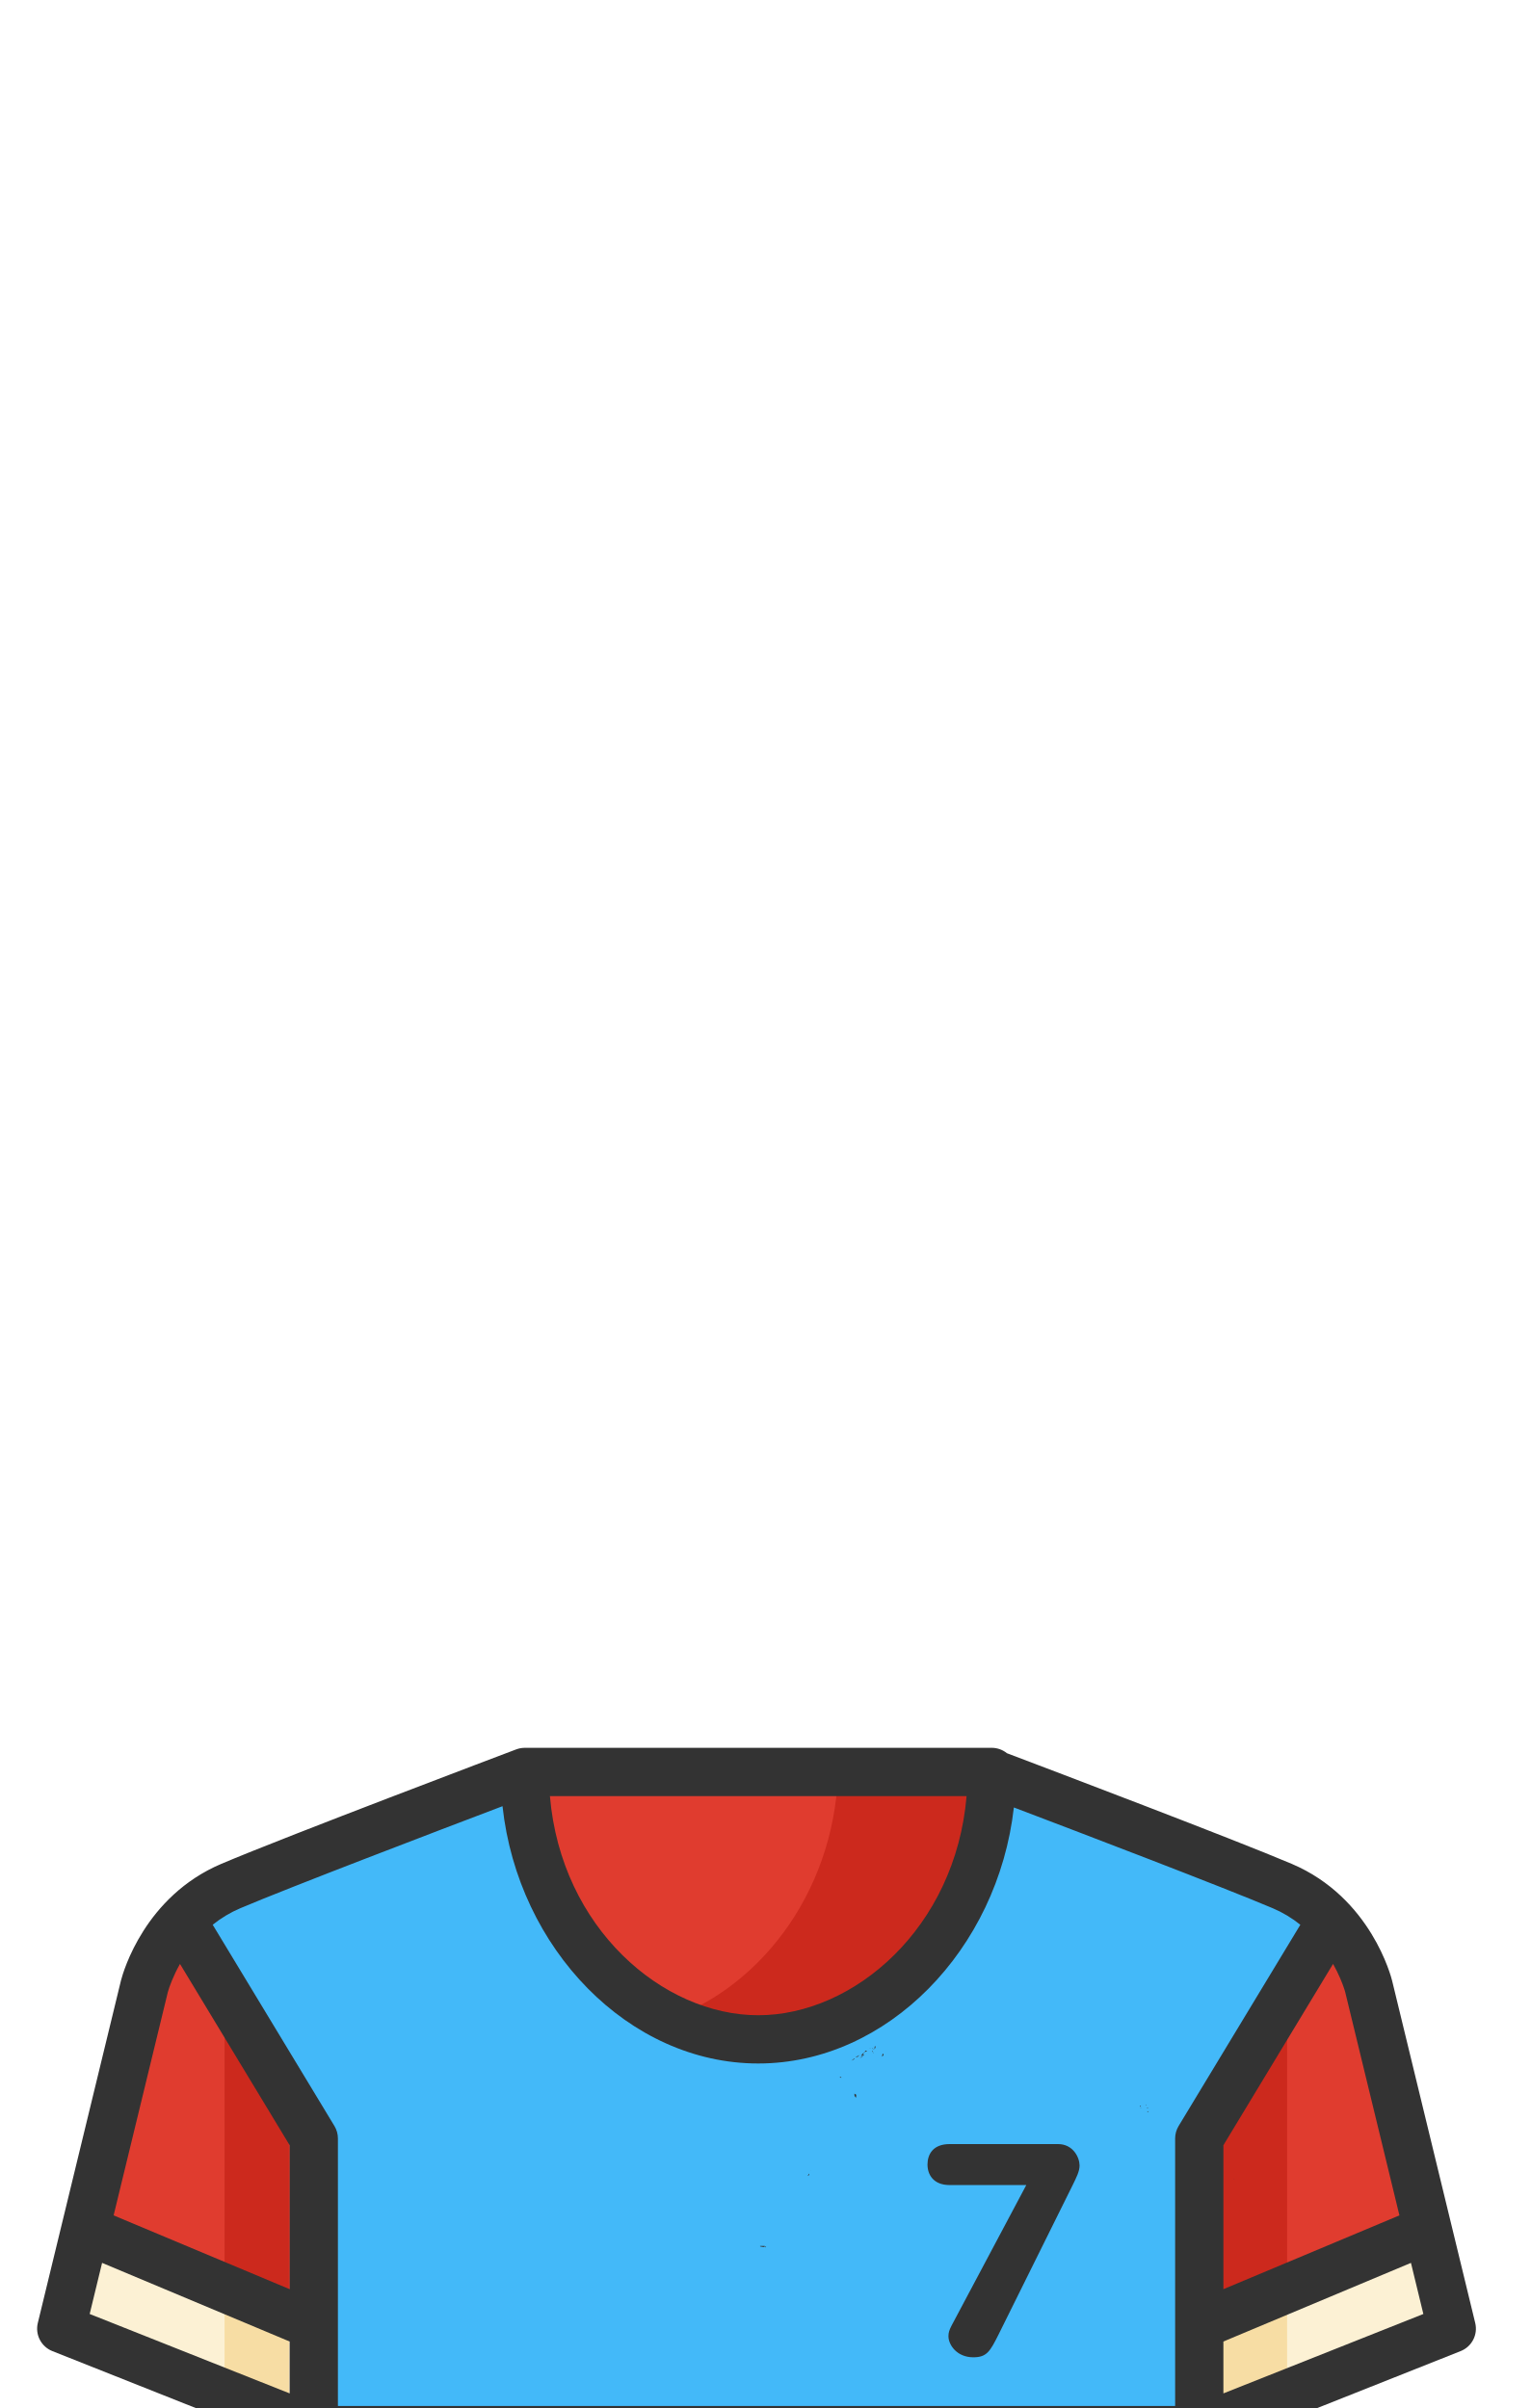
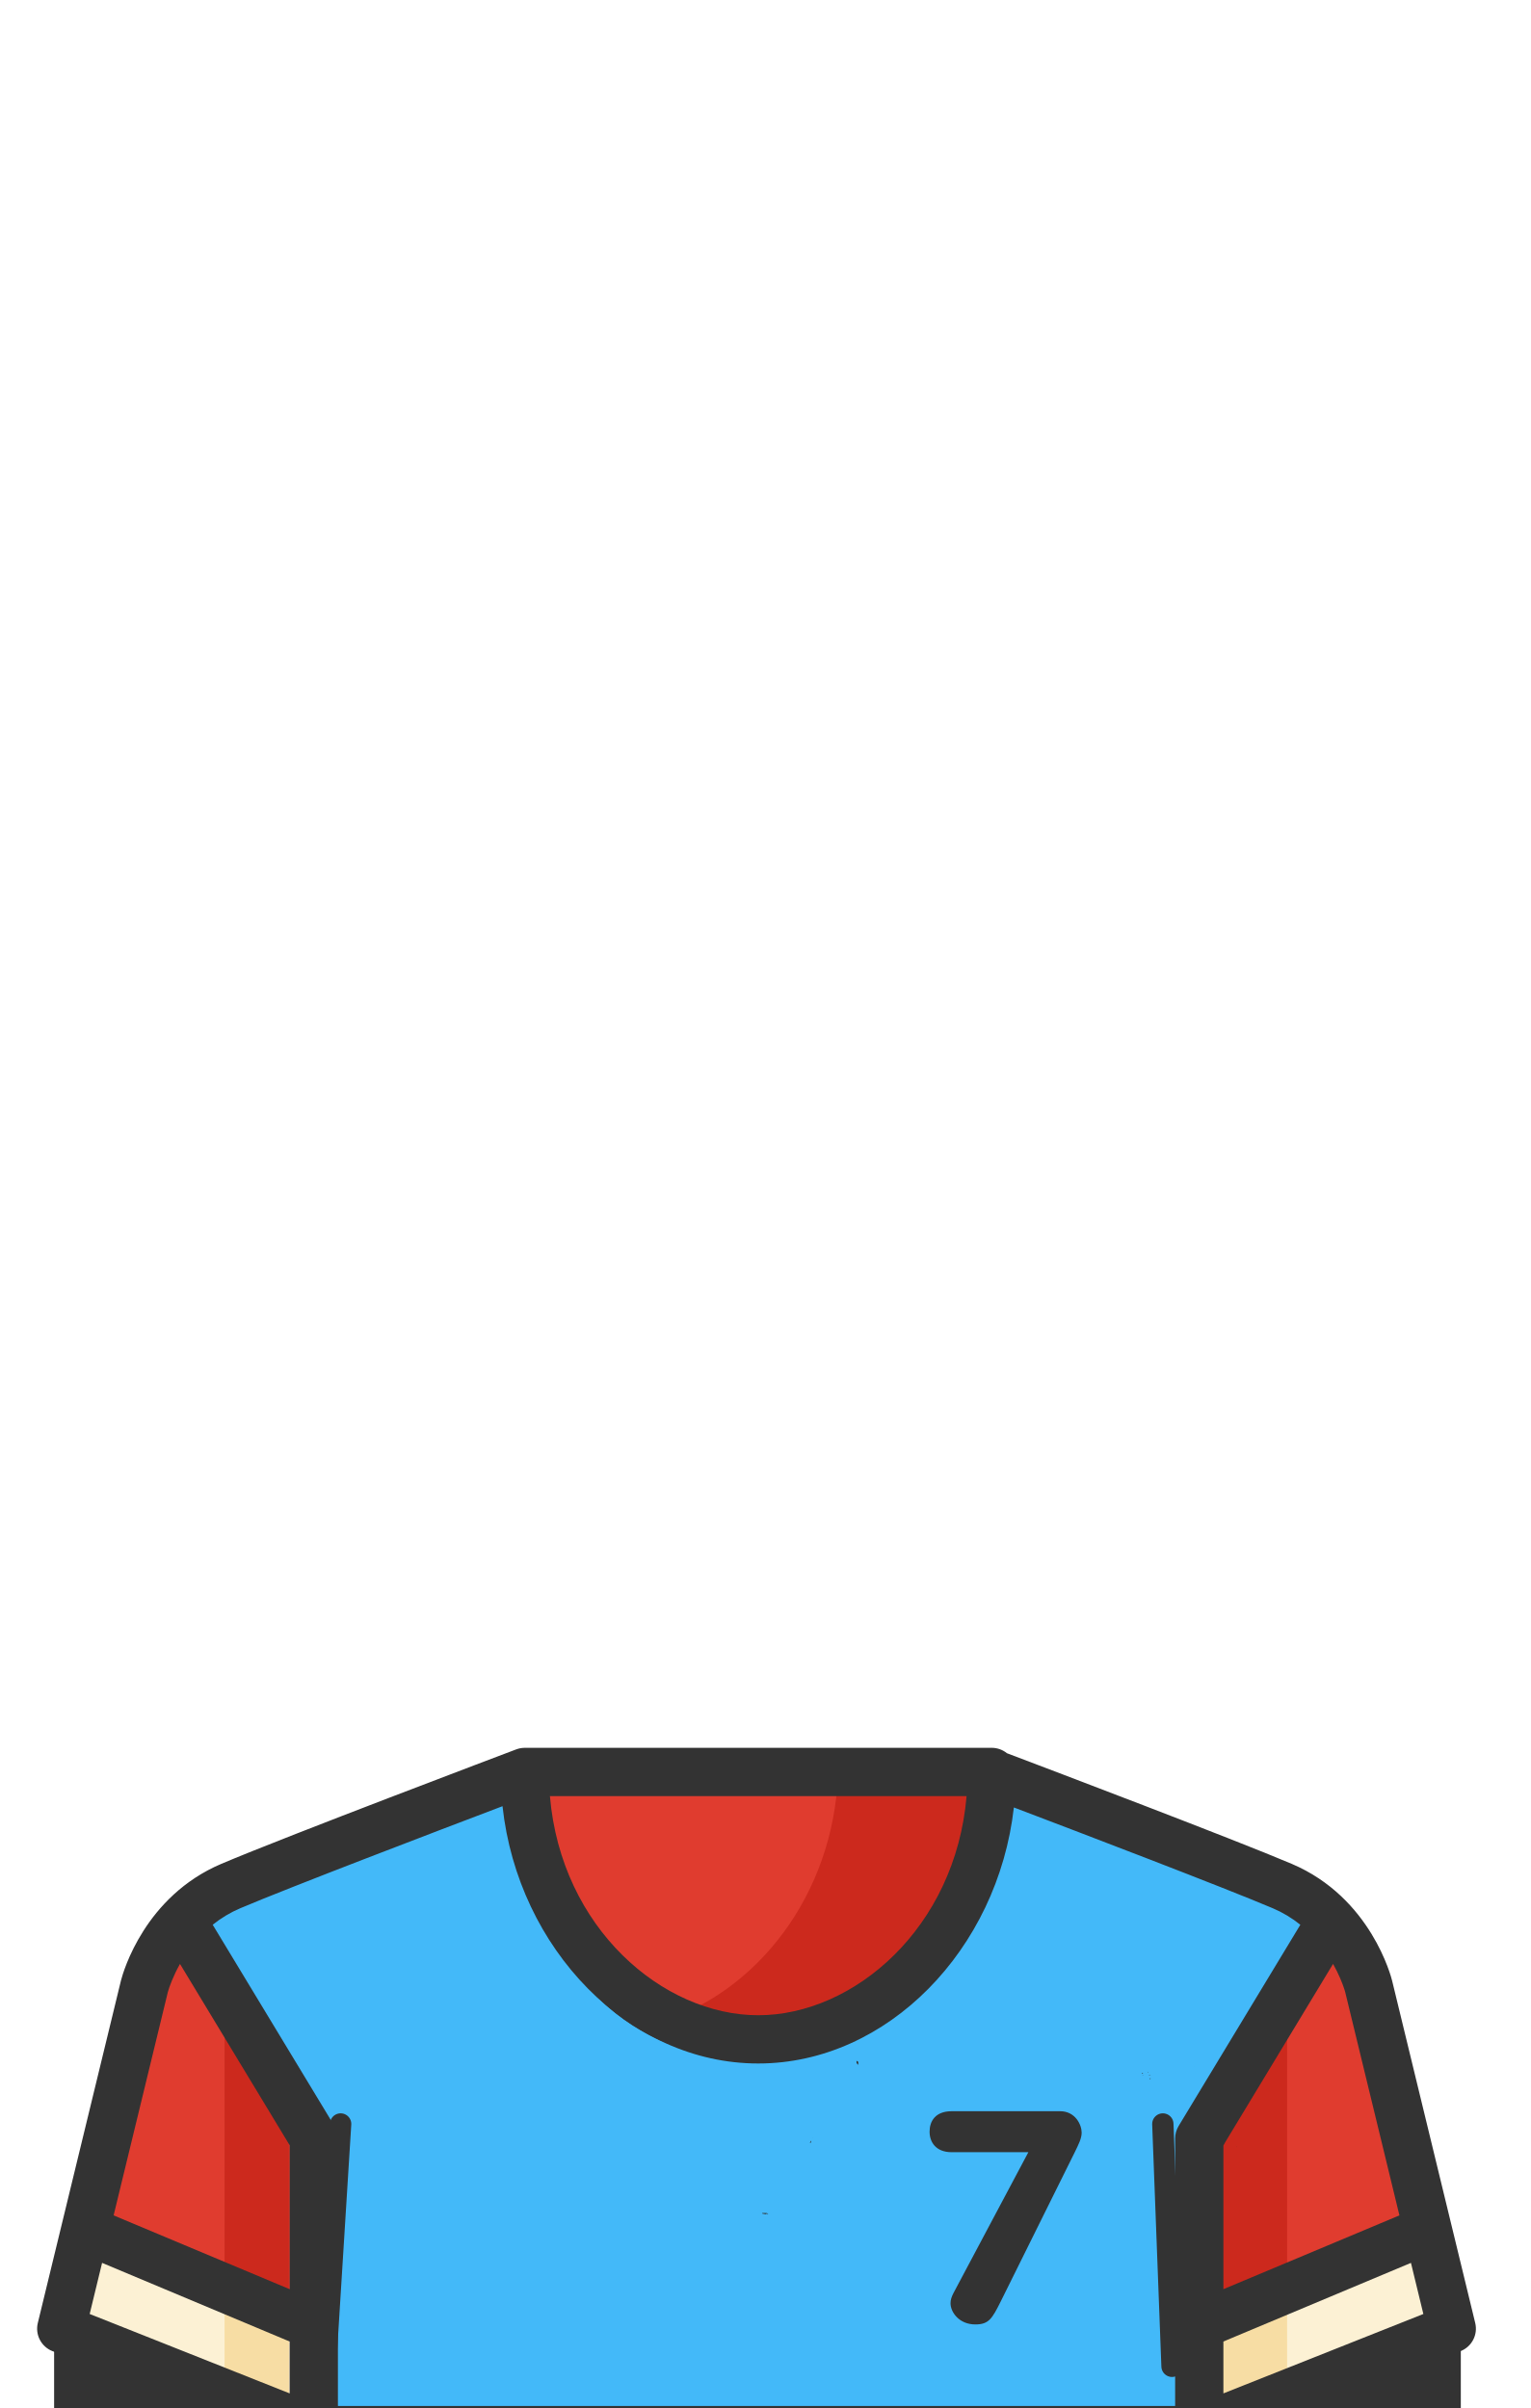
<svg xmlns="http://www.w3.org/2000/svg" width="899" height="1415">
-   <path d="M200.1 1248.1l-8.9 142.4m491.9-142.4l5.4 142.4M553.2 1070.2c0 1.2.1 22.1.1 23.4 0 60.6-51.3 109.8-114.6 109.8s-114.6-49.1-114.6-109.8v-23.4" fill="none" stroke="#333" stroke-width="12.523" stroke-linecap="round" />
-   <path d="M645.24 1343.068c-3.573-63.803-37.142-112.78-37.504-113.296a2.66 2.66 0 0 0-2.187-1.141c-.869 0-1.685.426-2.186 1.141-.374.538-37.814 54.986-37.814 124.192a2.66 2.66 0 0 0 2.053 2.592 2.66 2.66 0 0 0 2.998-1.397c6.293-12.587 32.064-41.195 50.95-41.195 12.613 0 18.554 12.474 18.665 39.232v.773a2.668 2.668 0 0 0 5.334 0c0-2.624 0-6.502-.31-10.901zm0 0" fill="#ffc107" />
-   <path d="M642.882 1356.63a2.668 2.668 0 0 1-2.667-2.666c0-57.626-26.74-104.987-34.666-117.754-7.936 12.752-34.667 60-34.667 117.754a2.667 2.667 0 0 1-5.333 0c0-69.206 37.435-123.654 37.814-124.192a2.665 2.665 0 0 1 2.186-1.141c.874 0 1.686.426 2.187 1.146.379.539 37.813 55.152 37.813 124.187a2.668 2.668 0 0 1-2.667 2.667zm0 0" />
-   <path d="M568.215 1356.63a2.672 2.672 0 0 1-2.384-3.861c6.406-12.81 33.862-44.139 55.718-44.139 24 0 24 34.118 24 45.334a2.668 2.668 0 0 1-5.334 0c0-27.29-5.93-40-18.666-40-18.885 0-44.656 28.608-50.949 41.195a2.677 2.677 0 0 1-2.385 1.471zm32-58.666a2.672 2.672 0 0 1-2.384-3.861l5.051-10.107v-20.699a2.667 2.667 0 0 1 5.333 0v21.333c0 .412-.095.822-.282 1.195l-5.333 10.667a2.677 2.677 0 0 1-2.385 1.472zm0 0" />
-   <path d="M610.882 1297.964a2.664 2.664 0 0 1-2.223-1.19l-4.763-7.14-9.664-2.417a2.664 2.664 0 0 1-1.937-3.232 2.658 2.658 0 0 1 3.233-1.941l10.021 2.502 10.022-2.507c1.424-.342 2.874.511 3.231 1.941a2.664 2.664 0 0 1-1.941 3.232l-6.997 1.75 3.232 4.847a2.666 2.666 0 0 1-.742 3.696c-.447.315-.96.459-1.472.459zm0 0" />
  <path d="M207.084 1915.332c-2.703.552-5.41 1.085-8.13 1.57h6.788c.454-.527.882-1.04 1.342-1.57z" fill="#fcf1d4" />
-   <path d="M308.273 1041.234s-134.652 50.877-172.712 67.053c-40.636 17.273-50.772 59.07-50.772 59.07l-48.793 201.018 148.33 58.924v8.023h42.18c.188-.17.345-.324.537-.496 1.978-1.766 4.155-1.253 6.258.496h8.084c.002-.017 3.64-.017 5.304 0 3.92.013 7.839 0 11.758 0h9.444c.012.317.104 2.976.134 3.752.067-.01.12 0 .149.031h-.149l.018.46c.047 0 .094-.01.14-.01-.01.176-.022.353-.038.534.032-.023.075-.042.11-.063l-.038-.48h-.033l.015-.225-.015-.218a660.972 660.972 0 0 1-.272-3.784h.924c.08 0 .242-.08.24 0-.037 1.527-.069 2.534-.103 3.815.263.022.516.058.755.107-.007.078-.011.158-.017.237.206-.01.411-.02.617-.027-.066.014-.132.028-.197.045.103-.015.243-.027.353-.041-.007 0-.014 0-.021-.01.057 0 .114 0 .172-.01.144-.018.305-.035.45-.053l.007-.041a5.318 5.318 0 0 0-.668.09c.01 0 .02.01.03.012h-.087c.02 0 .038-.01.057-.012a5.267 5.267 0 0 0-.695-.196c.005-.058.006-.12.011-.178.014.06.625.071 1.377.072.155-1.27.296-2.498.465-3.81h3.688c6.435-.046 7.155.325 9.138 3.783 1.775-.014 3.554-.017 5.035-.014h10.789c2.793-.984 4.921-1.621 6.461-1.898 2.604-2.383 5.429-3.75 8.663-3.018 2.126-1.343 4.9-1.918 6.753-.756.128.08.244.177.37.26.806-.457 9.345-2.826 12.466-2.965.964-.043 1.915.077 2.86.266a11.38 11.38 0 0 1 2.773-.07c.047 0 .092.014.139.019a16.834 16.834 0 0 0 1.722-.97c3.517 1.844 6.853 4.109 10.432 5.81a11.112 11.112 0 0 1-.111-1.535c.434.307.86.613 1.293.923-.2.282-.387.585-.572.893.825.374 1.658.726 2.517 1.021.09.031.146.043.21.06l-.009-.333c-.392-.369-1.223-.981-2.146-1.642a10 10 0 0 1 2.035-2.158c-.019-.456-.03-.89-.053-1.358a4.61 4.61 0 0 0-1.234-.174c2.043-.04 4.651.058 4.652.086 0 .027.003.055.004.082.112-.01.224-.022.338-.024 3.073-.028 6.147-.07 9.22-.035H618.425c1.62.862 7.384-1.312 8.564 0 1.404 1.56 2.694 3.06 3.92 4.52a3.24 3.24 0 0 1 .834-.33l-.322.033c-.15.015.591-.11.445-.076-.048.01-.077.03-.123.043 2.111-.213 4.222-.443 6.332-.664 2.001.07 4.563.066 6.781.467 1.604-.31 3.796-.462 7.543-.717 1.065-.072 6.755.432 7.467.58 2.634-.116 5.271-.12 7.908-.098.005-.01.01-.013.016-.02.521-.64 1.526-.183 2.436.039h.119c.104.05.252.075.418.09.025 0 .051.01.076.01h.074c.311-.011.844-.281.914-.053 1.375-.145 3.077-.525 3.07-.064v.037c-.228-.02-.45-.046-.695-.047-.925 0-1.698.14-2.353.396l.045 1.697c.691-.467 1.442-.74 2.886-.85.031-.03.067-.052.098-.081.007-.36.014-.699.02-1.113.469.04.895.125 1.296.24.802-.37 1.75-.556 2.87-.531.45-.063.862-.083 1.251-.07 1.394-1.584 2.835-3.218 2.989-3.09.005 0 .009.012.013.014.403-.41.942-.959.95-.952 1.307 1.175 2.509 2.23 3.718 3.297 6.876-2.432 12.297-3.813 16.516-4.363v-2.613l148.33-58.926-48.793-201.016s-10.134-41.797-50.77-59.07c-38.06-16.175-172.714-67.053-172.714-67.053h-136.14zm45.207 394.817c-.203-.092-.407-.184-.609-.28.045.334.104.683.174 1.045.14-.264.286-.517.435-.765zm-83.77 3.43c-.25.01-.5.023-.75.036l-.005.243c.227-.065.465-.127.75-.178l.006-.102zm84.524-8.012h.34c-1.294.111-1.804 1.137-1.814 2.76a68.384 68.384 0 0 1-1.899-1.374c-1.355-1.041-3.39.025-4.746-.869-.61-.402 4.336-.102 2.504-.207 1.872-.103 3.742-.244 5.615-.31zm-30.681 2.129c-.557.11-.826.141-.985.146.114.076.225.156.336.234.229-.127.456-.255.649-.38zm370.42.394c-1.238-.043-2.574.15-3.938.488 2.332-.218 4.662-.067 6.963.86h.94c-1.086-.89-2.45-1.295-3.965-1.348zm-426.096.897c.003-.01.014.13.035.431h-.021c-.011-.273-.017-.425-.014-.431zm411.377 1.185c-.221 0-.436 0-.649.012-.142.217-.164.27-.275.444.216 0 .384 0 .617.01.096-.107.174-.19.276-.303l.03-.162zm.03 0l-.016.113.101-.113h-.086zm-.684.012c-.095 0-.174.024-.266.031-.149.097-.304.189-.436.303.043.032.08.07.122.105h.054c.292-.245.219-.181.526-.44zm-.873.1c-.058.01-.124.01-.18.022.054.034.115.063.168.1l-.022.213h.11c.03-.033.059-.069.093-.1-.056-.043-.122-.074-.181-.115l.011-.12zm-408.026 3.45c-.256.09-.505.206-.752.337l-.05 1.862c.224-.418.468-.807.751-1.139.01-.362.027-.714.051-1.06zm-1.418.742c-.057.038-.116.07-.174.109-.007.064-.02.134-.027.2.028.742.064 1.847.102 2.859.089-.279.185-.548.289-.805-.063-.787-.138-1.681-.19-2.363zm65.694.289c-.716.01-1.438.04-2.166.107 1.2 1.02 1.959 1.864.968 1.549-.505-.16-1-.345-1.492-.54.179.559.287 1.197.344 1.89.6.84 1.203 1.678 1.808 2.51.208-1.846.393-3.686.538-5.516zm-2.166.107c-.04-.034-.089-.069-.13-.103l-.14.125c.09-.01.18-.013.27-.022zm-.27.022c-.216.022-.435.056-.652.082.062.11.126.219.18.338.158-.142.316-.282.472-.42zm-9.717 1.566c-.385.054-.766.094-1.148.137l.133.272.869-.1c.056-.098.111-.196.168-.293-.007-.01-.015-.011-.022-.018zm-53.59 2.575l.014.37.113.155-.127-.525zm-72.636 1.027c-.446-.056-.246.173 1.172.916 1.89.99 3.981 1.677 6.097 2.324-.47-.424-.707-.638-1.295-1.174 2.506.84-4.638-1.898-5.974-2.066zm72.68.197l.038 1.086.424.33.012-.422c-.066-.3-.13-.61-.193-.875l-.282-.119zm68.1.301c-.204-.015-.382 0-.567.012.26.053.509.103.765.166.205-.015.409-.038.613-.053a7.857 7.857 0 0 0-.81-.121zm-67.206.09l.068.096.026-.055-.094-.04zm-27.717 15.338c.005.012.01.021.014.033.003 0 .006-.01.01-.012-.008-.01-.016-.014-.024-.022zm96.385 6.283l-.06.03c.029 0 .056-.014.085-.019-.008 0-.017-.012-.025-.014zm364.889 4.76c-.037.64-.109 1.31-.18 1.982l.764.9c.401-.056.78-.116 1.187-.173v-2.71zm-99.307 5.361c-.075.078-.13.142-.207.221.19.303.424.619.685.943.135-.06.195-.09.323-.148-.25-.333-.52-.672-.801-1.016zm-419.096 14.801v1.47c.13.477.316 1.068.58 1.712.173.109.352.239.53.36-1.26-3.319-1.212-3.25.12.081.423.29.852.604 1.29.943-.868-1.51-1.77-3.006-2.52-4.566zm1.11 3.543c.232.612.467 1.236.841 2.217.154.255.26.44.43.717-.389-.968-.82-2.025-1.15-2.852l-.121-.082zm8.166 3.678c-.849.364-1.622.753-2.305 1.172.844.769 1.64 1.495 2.299 2.072.423-.31.847-.62 1.267-.936a29.711 29.711 0 0 0-1.261-2.308zm-9.276 1.65v4.965a69.05 69.05 0 0 1 3.22-2.816c-1.711-.956-2.697-1.238-3.22-2.149zm3.22 2.149l.14.08.257-.407-.396.326zm.14.08c-.508.806-1.015 1.637-1.524 2.5.7-.717 1.395-1.435 2.08-2.163-.186-.112-.385-.24-.556-.337zm-1.524 2.5a95.604 95.604 0 0 0-1.836 1.933v.5c.203-.087.36-.144.596-.252.406-.737.816-1.462 1.24-2.181zm3.164-3.67c-.042.045-.088.089-.129.134.114.088.165.06.13-.134zm-.793 1.066c-.046.085-.082.172-.12.258l.155-.17-.035-.088zm-.22.484c-.273.722-.303 1.492-.05 2.307.317-.385.63-.774.95-1.156l-.336-.809c-.205-.134-.374-.226-.564-.342zm1.771 1.2c-.004.077-.009.154-.012.232.059-.038.116-.079.174-.117-.057-.043-.106-.073-.162-.115zm-.814.084c-.157.3-.304.61-.454.916.223-.135.448-.264.668-.403l-.214-.513zm.793 1.437c0 .031 0 .064.002.096.033-.01.066-.013.1-.019.013-.046-.018-.072-.102-.076zm-.184.027c-.31.032-.8.168-1.33.357l.008.027c.447-.113.904-.202 1.361-.292a6.58 6.58 0 0 1-.039-.092zm13.685 3.87c-.28.084-.563.172-.845.257.243.023.477.043.722.064.043-.107.082-.215.123-.322zm.301.277l-.33.053.418.039-.088-.092zm-.433.07c-.879.133-1.689.264-2.244.378-.154.155-.261.228-.235.072l-.56.18.015.06c.228.065 1.108.073 2.75.015.095-.233.181-.47.274-.705zm-3.703 5.734c.015-.095-.2.593-.71 2.129l.24.096c.213-1.172.452-2.117.47-2.225zm38.228 4.543c.057.108.113.22.17.33.135-.087.385-.255.504-.33h-.674zm-32.447 188.158l-.324.12c-.525.183-1.526.25-2.418.292-.087.078-.17.161-.256.238.946-.087 1.899-.388 2.845-.498.04-.043.11-.107.153-.152zm470.232 20.094a644.992 644.992 0 0 0-5.666 3.023c-10.696 5.791-21.18 11.964-31.584 18.272 24.535-13.699 34.068-19.108 37.293-20.963l-.043-.332zm.045.344c-2.338 1.398-5.042 3.148.108.81l-.108-.81zm-42.865 24.35c-3.057 1.871-6.1 3.763-9.15 5.646v.138c3.595-2.27 4.414-2.784 9.15-5.785zM199.084 1909.33a331.45 331.45 0 0 1-8.14 1.572h6.796c.455-.528.884-1.04 1.344-1.572z" fill="#43b9f9" />
+   <path d="M308.273 1041.234s-134.652 50.877-172.712 67.053c-40.636 17.273-50.772 59.07-50.772 59.07l-48.793 201.018 148.33 58.924v8.023h42.18c.188-.17.345-.324.537-.496 1.978-1.766 4.155-1.253 6.258.496h8.084c.002-.017 3.64-.017 5.304 0 3.92.013 7.839 0 11.758 0h9.444c.012.317.104 2.976.134 3.752.067-.01.12 0 .149.031h-.149l.018.46c.047 0 .094-.01.14-.01-.01.176-.022.353-.038.534.032-.023.075-.042.11-.063l-.038-.48h-.033l.015-.225-.015-.218a660.972 660.972 0 0 1-.272-3.784h.924c.08 0 .242-.08.24 0-.037 1.527-.069 2.534-.103 3.815.263.022.516.058.755.107-.007.078-.011.158-.017.237.206-.01.411-.02.617-.027-.066.014-.132.028-.197.045.103-.015.243-.027.353-.041-.007 0-.014 0-.021-.01.057 0 .114 0 .172-.01.144-.018.305-.035.45-.053l.007-.041a5.318 5.318 0 0 0-.668.09c.01 0 .02.01.03.012h-.087c.02 0 .038-.01.057-.012a5.267 5.267 0 0 0-.695-.196c.005-.058.006-.12.011-.178.014.06.625.071 1.377.072.155-1.27.296-2.498.465-3.81h3.688c6.435-.046 7.155.325 9.138 3.783 1.775-.014 3.554-.017 5.035-.014h10.789c2.793-.984 4.921-1.621 6.461-1.898 2.604-2.383 5.429-3.75 8.663-3.018 2.126-1.343 4.9-1.918 6.753-.756.128.08.244.177.37.26.806-.457 9.345-2.826 12.466-2.965.964-.043 1.915.077 2.86.266a11.38 11.38 0 0 1 2.773-.07c.047 0 .092.014.139.019a16.834 16.834 0 0 0 1.722-.97c3.517 1.844 6.853 4.109 10.432 5.81a11.112 11.112 0 0 1-.111-1.535c.434.307.86.613 1.293.923-.2.282-.387.585-.572.893.825.374 1.658.726 2.517 1.021.09.031.146.043.21.06l-.009-.333c-.392-.369-1.223-.981-2.146-1.642a10 10 0 0 1 2.035-2.158c-.019-.456-.03-.89-.053-1.358a4.61 4.61 0 0 0-1.234-.174c2.043-.04 4.651.058 4.652.086 0 .027.003.055.004.082.112-.01.224-.022.338-.024 3.073-.028 6.147-.07 9.22-.035h249.41c1.62.862 7.384-1.312 8.564 0 1.404 1.56 2.694 3.06 3.92 4.52a3.24 3.24 0 0 1 .834-.33l-.322.033c-.15.015.591-.11.445-.076-.048.01-.077.03-.123.043 2.111-.213 4.222-.443 6.332-.664 2.001.07 4.563.066 6.781.467 1.604-.31 3.796-.462 7.543-.717 1.065-.072 6.755.432 7.467.58 2.634-.116 5.271-.12 7.908-.098.005-.01.01-.013.016-.02.521-.64 1.526-.183 2.436.039h.119c.104.05.252.075.418.09.025 0 .051.01.076.01h.074c.311-.011.844-.281.914-.053 1.375-.145 3.077-.525 3.07-.064v.037c-.228-.02-.45-.046-.695-.047-.925 0-1.698.14-2.353.396l.045 1.697c.691-.467 1.442-.74 2.886-.85.031-.03.067-.052.098-.081.007-.36.014-.699.02-1.113.469.04.895.125 1.296.24.802-.37 1.75-.556 2.87-.531.45-.063.862-.083 1.251-.07 1.394-1.584 2.835-3.218 2.989-3.09.005 0 .009.012.013.014.403-.41.942-.959.95-.952 1.307 1.175 2.509 2.23 3.718 3.297 6.876-2.432 12.297-3.813 16.516-4.363v-2.613l148.33-58.926-48.793-201.016s-10.134-41.797-50.77-59.07c-38.06-16.175-172.714-67.053-172.714-67.053h-136.14zm45.207 394.817c-.203-.092-.407-.184-.609-.28.045.334.104.683.174 1.045.14-.264.286-.517.435-.765zm-83.77 3.43c-.25.01-.5.023-.75.036l-.005.243c.227-.065.465-.127.75-.178l.006-.102zm84.524-8.012h.34c-1.294.111-1.804 1.137-1.814 2.76a68.384 68.384 0 0 1-1.899-1.374c-1.355-1.041-3.39.025-4.746-.869-.61-.402 4.336-.102 2.504-.207 1.872-.103 3.742-.244 5.615-.31zm-30.681 2.129c-.557.11-.826.141-.985.146.114.076.225.156.336.234.229-.127.456-.255.649-.38zm370.42.394c-1.238-.043-2.574.15-3.938.488 2.332-.218 4.662-.067 6.963.86h.94c-1.086-.89-2.45-1.295-3.965-1.348zm-426.096.897c.003-.01.014.13.035.431h-.021a9.127 9.127 0 0 1-.014-.431zm411.377 1.185c-.221 0-.436 0-.649.012-.142.217-.164.27-.275.444.216 0 .384 0 .617.01.096-.107.174-.19.276-.303l.03-.162zm.03 0l-.016.113.101-.113h-.086zm-.684.012c-.095 0-.174.024-.266.031-.149.097-.304.189-.436.303.043.032.08.07.122.105h.054c.292-.245.219-.181.526-.44zm-.873.1c-.058.01-.124.01-.18.022.054.034.115.063.168.1l-.022.213h.11c.03-.033.059-.069.093-.1-.056-.043-.122-.074-.181-.115l.011-.12zm-408.026 3.45c-.256.09-.505.206-.752.337l-.05 1.862c.224-.418.468-.807.751-1.139.01-.362.027-.714.051-1.06zm-1.418.742c-.057.038-.116.07-.174.109-.007.064-.02.134-.027.2.028.742.064 1.847.102 2.859.089-.279.185-.548.289-.805-.063-.787-.138-1.681-.19-2.363zm65.694.289c-.716.01-1.438.04-2.166.107 1.2 1.02 1.959 1.864.968 1.549-.505-.16-1-.345-1.492-.54.179.559.287 1.197.344 1.89.6.84 1.203 1.678 1.808 2.51.208-1.846.393-3.686.538-5.516zm-2.166.107c-.04-.034-.089-.069-.13-.103l-.14.125c.09-.01.18-.013.27-.022zm-.27.022c-.216.022-.435.056-.652.082.062.11.126.219.18.338.158-.142.316-.282.472-.42zm-9.717 1.566c-.385.054-.766.094-1.148.137l.133.272.869-.1c.056-.098.111-.196.168-.293-.007-.01-.015-.011-.022-.018zm-53.59 2.575l.014.37.113.155-.127-.525zm-72.636 1.027c-.446-.056-.246.173 1.172.916 1.89.99 3.981 1.677 6.097 2.324-.47-.424-.707-.638-1.295-1.174 2.506.84-4.638-1.898-5.974-2.066zm72.68.197l.038 1.086.424.33.012-.422c-.066-.3-.13-.61-.193-.875l-.282-.119zm68.1.301c-.204-.015-.382 0-.567.012.26.053.509.103.765.166.205-.015.409-.038.613-.053a7.857 7.857 0 0 0-.81-.121zm-67.206.09l.068.096.026-.055-.094-.04zm-27.717 15.338c.005.012.01.021.014.033.003 0 .006-.01.01-.012-.008-.01-.016-.014-.024-.022zm96.385 6.283l-.06.03c.029 0 .056-.014.085-.019-.008 0-.017-.012-.025-.014zm364.889 4.76c-.037.64-.109 1.31-.18 1.982l.764.9c.401-.056.78-.116 1.187-.173v-2.71zm-99.307 5.361c-.075.078-.13.142-.207.221.19.303.424.619.685.943.135-.06.195-.09.323-.148-.25-.333-.52-.672-.801-1.016zm-419.096 14.801v1.47c.13.477.316 1.068.58 1.712.173.109.352.239.53.36-1.26-3.319-1.212-3.25.12.081.423.29.852.604 1.29.943-.868-1.51-1.77-3.006-2.52-4.566zm1.11 3.543c.232.612.467 1.236.841 2.217.154.255.26.44.43.717-.389-.968-.82-2.025-1.15-2.852l-.121-.082zm8.166 3.678c-.849.364-1.622.753-2.305 1.172.844.769 1.64 1.495 2.299 2.072.423-.31.847-.62 1.267-.936a29.711 29.711 0 0 0-1.261-2.308zm-9.276 1.65v4.965a69.05 69.05 0 0 1 3.22-2.816c-1.711-.956-2.697-1.238-3.22-2.149zm3.22 2.149l.14.08.257-.407-.396.326zm.14.08a99.157 99.157 0 0 0-1.524 2.5c.7-.717 1.395-1.435 2.08-2.163-.186-.112-.385-.24-.556-.337zm-1.524 2.5a95.604 95.604 0 0 0-1.836 1.933v.5c.203-.087.36-.144.596-.252.406-.737.816-1.462 1.24-2.181zm3.164-3.67c-.042.045-.088.089-.129.134.114.088.165.06.13-.134zm-.793 1.066c-.046.085-.082.172-.12.258l.155-.17-.035-.088zm-.22.484c-.273.722-.303 1.492-.05 2.307.317-.385.63-.774.95-1.156l-.336-.809c-.205-.134-.374-.226-.564-.342zm1.771 1.2c-.004.077-.009.154-.012.232.059-.038.116-.079.174-.117-.057-.043-.106-.073-.162-.115zm-.814.084c-.157.3-.304.61-.454.916.223-.135.448-.264.668-.403l-.214-.513zm.793 1.437c0 .031 0 .064.002.096.033-.01.066-.013.1-.019.013-.046-.018-.072-.102-.076zm-.184.027c-.31.032-.8.168-1.33.357l.008.027c.447-.113.904-.202 1.361-.292a6.58 6.58 0 0 1-.039-.092zm13.685 3.87c-.28.084-.563.172-.845.257.243.023.477.043.722.064.043-.107.082-.215.123-.322zm.301.277l-.33.053.418.039-.088-.092zm-.433.07c-.879.133-1.689.264-2.244.378-.154.155-.261.228-.235.072l-.56.18.015.06c.228.065 1.108.073 2.75.015.095-.233.181-.47.274-.705zm-3.703 5.734c.015-.095-.2.593-.71 2.129l.24.096c.213-1.172.452-2.117.47-2.225zm38.228 4.543c.057.108.113.22.17.33.135-.087.385-.255.504-.33h-.674zm-32.447 188.158l-.324.12c-.525.183-1.526.25-2.418.292-.087.078-.17.161-.256.238.946-.087 1.899-.388 2.845-.498.04-.043.11-.107.153-.152zm470.232 20.094a644.992 644.992 0 0 0-5.666 3.023c-10.696 5.791-21.18 11.964-31.584 18.272 24.535-13.699 34.068-19.108 37.293-20.963l-.043-.332zm.045.344c-2.338 1.398-5.042 3.148.108.81l-.108-.81zm-42.865 24.35c-3.057 1.871-6.1 3.763-9.15 5.646v.138c3.595-2.27 4.414-2.784 9.15-5.785zM199.084 1909.33a331.45 331.45 0 0 1-8.14 1.572h6.796c.455-.528.884-1.04 1.344-1.572z" fill="#43b9f9" />
+   <path fill="#333" fill-rule="evenodd" stroke="#333" stroke-width="20" stroke-linejoin="round" d="M740.218 1365.753h107.924v62.956H740.218z" />
+   <path fill="#333" fill-rule="evenodd" stroke="#333" stroke-width="19.571" stroke-linejoin="round" d="M41.572 1370.157h108.353v63.384H41.572z" />
+   <path d="M200.1 1248.1l-8.9 142.4m491.9-142.4l5.4 142.4m-135.3-320.3c0 1.2.1 22.1.1 23.4 0 60.6-51.3 109.8-114.6 109.8s-114.6-49.1-114.6-109.8v-23.4" fill="none" stroke="#333" stroke-width="12.523" stroke-linecap="round" />
  <path d="M445.429 1198.376c70.138 0 137.154-67.459 137.154-157.134h-274.31c0 89.677 67.02 157.134 137.156 157.134z" fill="#ed4d2e" />
-   <path d="M308.274 1041.242c0 89.677 67.018 157.134 137.155 157.134 70.138 0 137.154-67.459 137.154-157.134z" fill="#e03c2f" />
-   <path d="M492.417 1035.754c0 72.769-44.13 130.902-98.247 150.239 12.572 4.492 25.684 6.895 38.907 6.895 70.137 0 137.155-67.459 137.155-157.134h-77.815z" fill="#cc291d" />
-   <path d="M84.79 1167.366s5.014-20.607 22.064-38.866l77.474 128.128v170.678L35.997 1368.38z" fill="#e03c2f" />
-   <path fill="#cc291d" d="M131.925 1193.609v200.221l37.812 32.99v-170.68z" />
+   <path d="M308.274 1041.242c0 89.677 67.018 157.134 137.155 157.134 70.138 0 137.154-67.459 137.154-157.134zM84.79 1167.366s5.014-20.607 22.064-38.866l77.474 128.128v170.678L35.997 1368.38z" fill="#e03c2f" />
+   <path d="M131.925 1193.609v200.221l37.812 32.99v-170.68z" fill="#cc291d" />
  <path d="M804.038 1167.366s-5.014-20.607-22.065-38.866L704.5 1256.628v170.678l148.33-58.926z" fill="#e03c2f" />
-   <path fill="#cc291d" d="M756.098 1193.609v200.221l-37.812 32.99v-170.68z" />
-   <path fill="#fcf1d4" d="M35.997 1368.382l14.12-58.17 134.21 56.288v60.807z" />
-   <path fill="#f7dda4" d="M169.737 1426.82v-60.806l-37.812-15.857V1411.799z" />
-   <path fill="#fcf1d4" d="M852.83 1368.382l-14.12-58.17L704.5 1366.5v60.807z" />
-   <path fill="#f7dda4" d="M718.286 1426.82v-60.806l37.812-15.857V1411.799z" />
-   <path d="M866.608 1365.037l-48.79-201.014c-.483-1.989-12.35-48.949-59.005-68.777-33.77-14.351-140.572-54.897-167.313-65.023a14.12 14.12 0 0 0-8.917-3.16H308.273c-.454 0-.904.025-1.357.068-.195.019-.386.053-.577.079-.247.033-.496.067-.744.114-.231.044-.456.102-.682.156-.202.049-.405.098-.607.154-.235.068-.463.148-.694.227-.118.042-.237.072-.355.115-5.507 2.082-135.355 51.165-173.247 67.27-44.855 19.065-57.547 63.187-58.889 68.326l-.002.01c-.024.096-.043.172-.063.24l-.05.202-34.674 142.848-14.12 58.168a14.178 14.178 0 0 0 8.546 16.522l139.386 55.372 28.363-9.628V1256.63c0-2.588-.707-5.124-2.045-7.337l-71.509-118.26a68.467 68.467 0 0 1 16.154-9.687c29.03-12.337 116.078-45.546 154.09-59.981 9.118 83.798 74.202 151.191 150.233 151.191 75.806 0 140.737-66.997 150.157-150.451 38.964 14.803 123.592 47.11 152.135 59.24a68.496 68.496 0 0 1 16.154 9.686L692.37 1249.29a14.182 14.182 0 0 0-2.045 7.337v170.678l28.357 9.624 139.386-55.372c6.562-2.607 10.206-9.652 8.54-16.519zm-806.637-35.314l110.176 46.208v30.485l-117.465-46.665zm110.178 15.456l-103.402-43.366 31.808-131.039c.007-.032.096-.368.275-.963h.002c.696-2.292 2.77-8.415 6.902-15.756l64.415 106.531zm275.28-160.982c-56.044 0-115.826-51.154-122.382-128.776h244.766c-6.56 77.624-66.34 128.776-122.384 128.776zm273.25 222.22v-30.486l110.176-46.208 7.287 30.03zm64.417-252.369c3.41 6.055 5.42 11.28 6.402 14.192l.007.026c.095.277.175.53.25.762.015.04.025.08.04.116.062.195.117.369.164.53l.046.147c.04.132.073.246.103.35.014.043.028.096.04.134l.055.197.03.105c.014.049.024.095.026.102l31.822 131.103-103.402 43.367v-84.6z" fill="#333" />
+   <path d="M492.417 1035.754c0 72.769-44.13 130.902-98.247 150.239 12.572 4.492 25.684 6.895 38.907 6.895 70.137 0 137.155-67.459 137.155-157.134zM756.098 1193.609v200.221l-37.812 32.99v-170.68z" fill="#cc291d" />
+   <path d="M35.997 1368.382l14.12-58.17 134.21 56.288v60.807z" fill="#fcf1d4" />
+   <path d="M169.737 1426.82v-60.806l-37.812-15.857v61.642z" fill="#f7dda4" />
+   <path d="M852.83 1368.382l-14.12-58.17L704.5 1366.5v60.807z" fill="#fcf1d4" />
+   <path d="M718.286 1426.82v-60.806l37.812-15.857v61.642z" fill="#f7dda4" />
+   <path d="M866.608 1365.037l-48.79-201.014c-.483-1.989-12.35-48.949-59.005-68.777-33.77-14.351-140.572-54.897-167.313-65.023a14.12 14.12 0 0 0-8.917-3.16h-274.31c-.454 0-.904.025-1.357.068-.195.019-.386.053-.577.079a13.8 13.8 0 0 0-.744.114c-.231.044-.456.102-.682.156-.202.049-.405.098-.607.154-.235.068-.463.148-.694.227-.118.042-.237.072-.355.115-5.507 2.082-135.355 51.165-173.247 67.27-44.855 19.065-57.547 63.187-58.889 68.326l-.002.01a6.289 6.289 0 0 1-.063.24l-.05.202-34.674 142.848-14.12 58.168a14.178 14.178 0 0 0 8.546 16.522l139.386 55.372 28.363-9.628V1256.63c0-2.588-.707-5.124-2.045-7.337l-71.509-118.26a68.467 68.467 0 0 1 16.154-9.687c29.03-12.337 116.078-45.546 154.09-59.981 9.118 83.798 74.202 151.191 150.233 151.191 75.806 0 140.737-66.997 150.157-150.451 38.964 14.803 123.592 47.11 152.135 59.24a68.496 68.496 0 0 1 16.154 9.686L692.37 1249.29a14.182 14.182 0 0 0-2.045 7.337v170.678l28.357 9.624 139.386-55.372a14.178 14.178 0 0 0 8.54-16.519zm-806.637-35.314l110.176 46.208v30.485l-117.465-46.665zm110.178 15.456l-103.402-43.366 31.808-131.039c.007-.032.096-.368.275-.963h.002c.696-2.292 2.77-8.415 6.902-15.756l64.415 106.531zm275.28-160.982c-56.044 0-115.826-51.154-122.382-128.776h244.766c-6.56 77.624-66.34 128.776-122.384 128.776zm273.25 222.22v-30.486l110.176-46.208 7.287 30.03zm64.417-252.369c3.41 6.055 5.42 11.28 6.402 14.192l.007.026c.095.277.175.53.25.762.015.04.025.08.04.116.062.195.117.369.164.53l.046.147c.04.132.073.246.103.35.014.043.028.096.04.134l.055.197.03.105c.014.049.024.095.026.102l31.822 131.103-103.402 43.367v-84.6z" fill="#333" />
  <path d="M184.328 1427.306H704.5" fill="none" stroke="#333" stroke-width="26.974" />
-   <path d="M514.185 1202.238c-.098.074-.191.137-.29.212l-.284 1.291c.23-.094.458-.191.687-.287a10.464 10.464 0 0 1-.113-1.216zm-.574 1.503c-.248.1-.492.205-.74.303.212.02.436.035.66.053.023-.107.055-.247.08-.355zm-.74.303c-.083-.01-.147-.019-.227-.027a5.78 5.78 0 0 0-.024.117s.002 0 .002.01c.083-.032.166-.063.248-.096zm-.227-.027l.133-.693c-.08.063-.157.12-.235.182l.065.507h.037zm-1.55-.582l-.09.363c.078.012.151.024.232.035-.046-.132-.098-.265-.141-.398zm-2.524 1.547c-.299.322-.597.642-.903.957.484-.169.965-.342 1.447-.514.022-.135.044-.267.065-.404l-.61-.039zm3.845.236l-.05.266.105.242c.11-.067.215-.134.328-.2a102.74 102.74 0 0 1-.037-.288c-.11-.01-.222-.013-.346-.019zm.416.567l-.248.07c.094.059.185.12.28.178-.011-.083-.02-.166-.032-.248zm.031.248c.027.212.072.414.102.625l.111-.502c-.07-.042-.143-.081-.213-.123zm-5.212-.074a61.13 61.13 0 0 1-1.698 1.674l.26.12c.222-.072.43-.144.66-.218.17-.403.356-.79.559-1.152l.219-.424zm-.778 1.576c-.06.143-.108.3-.164.447l.246.121c.263-.301.552-.578.844-.853-.303.095-.637.192-.926.285zm-.164.447c-.164-.08-.331-.15-.496-.228l-.283.096c.232.129.459.256.685.385.03-.085.062-.169.094-.252zm-.094.252c-.039.11-.082.213-.119.324l.12-.05c.05-.064.103-.124.154-.186l-.155-.088zm-.119.324l-1.318.553.021.053c.342-.118.7-.156 1.067-.16.055-.078.101-.161.158-.238.022-.071.05-.138.072-.207zm-.566-.709l-.129-.07-.191.182c.119-.04.197-.07.32-.111zm12.557-1.085c-.126.61-.25 1.228-.375 1.796.32-.288.628-.588.925-.898l-.254-.807-.296-.092zm-13.883.697l-.07.05c.008.022.018.04.027.062.012-.037.03-.075.043-.112zm-.043.111c-.043.133-.078.264-.116.395.08-.026.167-.057.24-.08-.042-.103-.082-.214-.124-.315zm-.116.395c-.309.101-.655.228-1.01.373-.316.24-.637.474-.952.717.547-.2 1.234-.433 1.851-.649.036-.147.07-.293.111-.441zm-2.748 1.693c-.535.417-1.062.845-1.591 1.27-.002 0-.004 0-.006.01.66-.348 1.318-.699 1.972-1.055l-.375-.223zm-8.15 10.65c-.07.163-.129.327-.191.49.26.055.503.114.767.167.059-.051.113-.1.172-.15-.27-.173-.496-.337-.748-.507zm8.371 9.957c.017.46.037.904.057 1.348.262.33.54.684.787.988.04-.05.107-.107.164-.162.01-.514.02-1.029.057-1.517a25.096 25.096 0 0 0-1.02-.631c-.015-.01-.03-.017-.045-.025zm198.613 3.57l.02.069c.012-.01.025-.01.037-.014l-.057-.055zm-27.293 2.903l-.267.062.096.3c.106-.067.196-.131.298-.198l-.127-.164zm-2.986.635c-.208.04-.427.09-.633.129.038.17.075.34.11.512.212-.052.382-.288.523-.641zm-.43 1.193a.12.12 0 0 0 .004.023l.065.061.584.03c.046-.029.096-.056.142-.083-.154-.01-.646-.025-.795-.03zm3.706.149l.03.12 1.128.058c-.005-.041-.015-.091-.02-.133l-1.138-.045zm1.193 1.886l-.744.084c.02.101.036.202.054.303l.665-.129c.015-.073.015-.175.025-.257zm-116.865 19.31c-9.672 0-13.006 5.928-13.006 12.042 0 5.936 3.52 12.041 13.006 12.041h45.027l-43.963 82.715c-1.243 2.43-1.76 4.005-1.76 6.105 0 5.06 4.925 12.389 14.598 12.389 7.92 0 9.85-3.485 14.768-13.256l43.613-87.945c2.11-4.362 4.049-8.018 4.049-11.514 0-4.557-3.693-12.576-12.659-12.576zm-81.506 15.397c-.028.011-.098.06-.133.076v.057h.076l.057-.132zm-1.135 1.983l-.207.285-.467 1.072c.15-.057.308-.113.461-.17.132-.307.273-.64.412-.968a3.317 3.317 0 0 0-.199-.22zm243.383.94c-1.892 1.558-5.718 5.6-4.414 4.486 1.095-.937 2.183-1.884 3.271-2.828.002-.03 0-.052.004-.086.032-.227.52-.846 1.139-1.573zm6.344 1.917c.012.18.016.35.037.54.028-.04.058-.083.086-.12-.039-.132-.087-.29-.123-.42zm.24.823c-.036.064-.08.136-.12.203l.128-.18c-.002-.01-.006-.014-.008-.024zm-23.291 11.91l.027.1c.426.394.854.792 1.285 1.193l.098-.137-1.41-1.156zm-254.22 26.869c-.373 0-.77.01-1.153.01l-.004.299c.682.125 1.358.245 2.035.365.333-.147.665-.295.998-.441-.18-.073-.288-.142-.404-.211-.49-.01-.964-.02-1.473-.022zm1.876.232c.012 0 .017.01.03.014.051.021.104.035.156.055l.146-.21c-.11.048-.222.093-.332.142zm.186.068c-.122.177-.228.35-.342.526.023 0 .047.01.07.012.054 0 .107-.01.16-.014.142-.143.289-.28.434-.418-.108-.04-.215-.064-.322-.106z" fill="#333" />
+   <path d="M515.41 1182.926c-.098.074-.191.137-.29.212l-.284 1.291c.23-.094.458-.191.687-.287a10.464 10.464 0 0 1-.113-1.216zm-.574 1.503c-.248.1-.492.205-.74.303.212.02.436.035.66.053.023-.107.055-.247.08-.355zm-.74.303c-.083-.01-.147-.019-.227-.027a5.78 5.78 0 0 0-.024.117v.01c.083-.032.166-.063.248-.096zm-.227-.027l.133-.693c-.08.063-.157.12-.235.182l.065.507h.037zm-1.55-.582l-.09.363c.078.012.151.024.232.035-.046-.132-.098-.265-.141-.398zm-2.524 1.547a58.32 58.32 0 0 1-.903.957c.484-.169.965-.342 1.447-.514.022-.135.044-.267.065-.404l-.61-.039zm3.845.236l-.05.266.105.242c.11-.067.215-.134.328-.2a102.74 102.74 0 0 1-.037-.288c-.11-.01-.222-.013-.346-.019zm.416.567l-.248.07c.094.059.185.12.28.178-.011-.083-.02-.166-.032-.248zm.031.248c.027.212.072.414.102.625l.111-.502c-.07-.042-.143-.081-.213-.123zm-5.212-.074a61.13 61.13 0 0 1-1.698 1.674l.26.12c.222-.072.43-.144.66-.218.17-.403.356-.79.559-1.152zm-.778 1.576c-.06.143-.108.3-.164.447l.246.121c.263-.301.552-.578.844-.853-.303.095-.637.192-.926.285zm-.164.447c-.164-.08-.331-.15-.496-.228l-.283.096c.232.129.459.256.685.385.03-.085.062-.169.094-.252zm-.094.252c-.039.11-.082.213-.119.324l.12-.05c.05-.064.103-.124.154-.186zm-.119.324l-1.318.553.021.053c.342-.118.7-.156 1.067-.16.055-.078.101-.161.158-.238.022-.071.05-.138.072-.207zm-.566-.709l-.129-.07-.191.182c.119-.04.197-.07.32-.111zm12.557-1.085c-.126.61-.25 1.228-.375 1.796.32-.288.628-.588.925-.898l-.254-.807-.296-.092zm-13.883.697l-.07.05c.008.022.018.04.027.062.012-.037.03-.075.043-.112zm-.043.111c-.043.133-.078.264-.116.395.08-.026.167-.057.24-.08-.042-.103-.082-.214-.124-.315zm-.116.395a15.23 15.23 0 0 0-1.01.373c-.316.24-.637.474-.952.717.547-.2 1.234-.433 1.851-.649.036-.147.07-.293.111-.441zm-2.748 1.693c-.535.417-1.062.845-1.591 1.27-.002 0-.004 0-.006.01.66-.348 1.318-.699 1.972-1.055l-.375-.223zm-8.15 10.65c-.07.163-.129.327-.191.49.26.055.503.114.767.167.059-.051.113-.1.172-.15-.27-.173-.496-.337-.748-.507zm8.371 9.957c.017.46.037.904.057 1.348.262.33.54.684.787.988.04-.05.107-.107.164-.162.01-.514.02-1.029.057-1.517a25.096 25.096 0 0 0-1.02-.631c-.015-.01-.03-.017-.045-.025zm198.613 3.57l.02.069c.012-.01.025-.01.037-.014zm-27.293 2.903l-.267.062.096.3c.106-.067.196-.131.298-.198zm-2.986.635c-.208.04-.427.09-.633.129.038.17.075.34.11.512.212-.052.382-.288.523-.641zm-.43 1.193a.12.12 0 0 0 0 .023l.065.061.584.03c.046-.029.096-.056.142-.083-.154-.01-.646-.025-.795-.03zm3.706.149l.03.12 1.128.058c0-.041-.015-.091-.02-.133zm1.193 1.886l-.744.084c.02.101.036.202.054.303l.665-.129c.015-.073.015-.175.025-.257zm-116.865 19.31c-9.672 0-13.006 5.928-13.006 12.042 0 5.936 3.52 12.041 13.006 12.041h45.027l-43.963 82.715c-1.243 2.43-1.76 4.005-1.76 6.105 0 5.06 4.925 12.389 14.598 12.389 7.92 0 9.85-3.485 14.768-13.256l43.613-87.945c2.11-4.362 4.049-8.018 4.049-11.514 0-4.557-3.693-12.576-12.659-12.576zm-81.506 15.397c-.028.011-.098.06-.133.076v.057h.076l.057-.132zm-1.135 1.983l-.207.285-.467 1.072c.15-.057.308-.113.461-.17.132-.307.273-.64.412-.968a3.317 3.317 0 0 0-.199-.22zm243.383.94c-1.892 1.558-5.718 5.6-4.414 4.486 1.095-.937 2.183-1.884 3.271-2.828v-.086c.032-.227.52-.846 1.139-1.573zm6.344 1.917c.012.18.016.35.037.54.028-.04.058-.083.086-.12-.039-.132-.087-.29-.123-.42zm.24.823c-.036.064-.08.136-.12.203l.128-.18c0-.01-.01-.014-.01-.024zm-23.291 11.91l.027.1c.426.394.854.792 1.285 1.193l.098-.137zm-254.22 26.869c-.373 0-.77.01-1.153.01l-.004.299c.682.125 1.358.245 2.035.365.333-.147.665-.295.998-.441-.18-.073-.288-.142-.404-.211-.49-.01-.964-.02-1.473-.022zm1.876.232c.012 0 .017.01.03.014.051.021.104.035.156.055l.146-.21c-.11.048-.222.093-.332.142zm.186.068c-.122.177-.228.35-.342.526.023 0 .047.01.07.012.054 0 .107-.01.16-.014.142-.143.289-.28.434-.418-.108-.04-.215-.064-.322-.106z" fill="#333" />
</svg>
